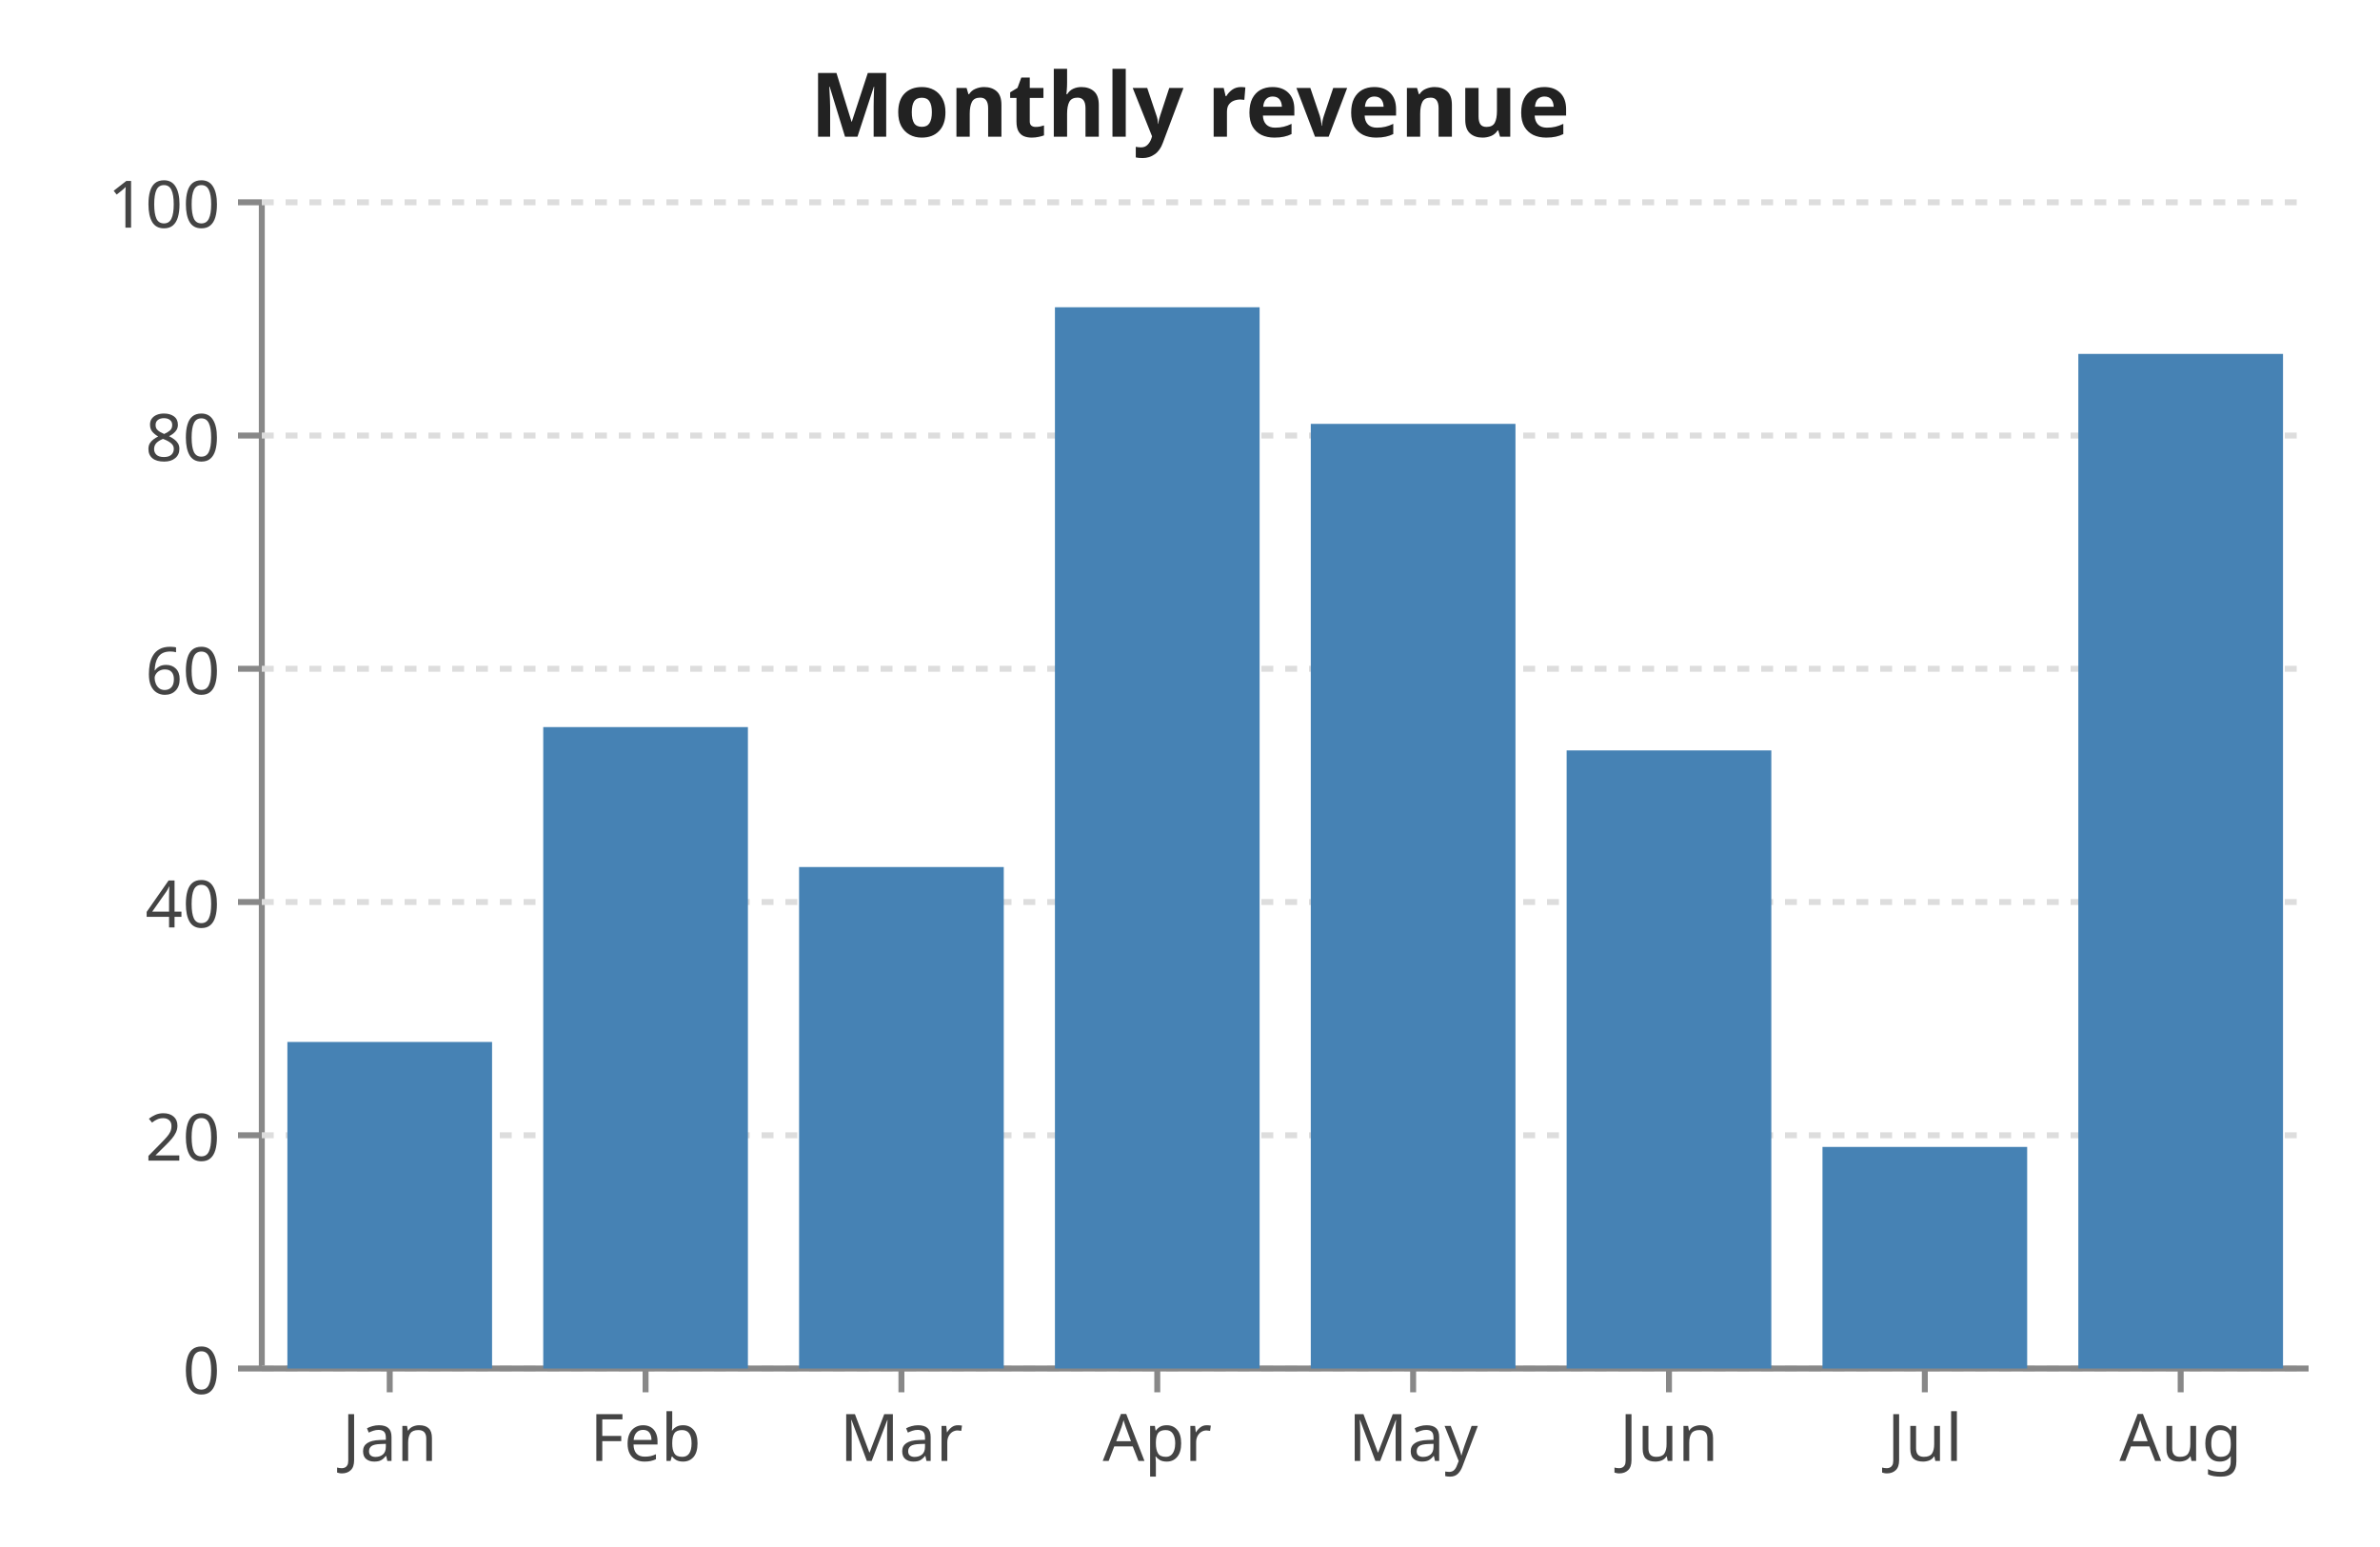
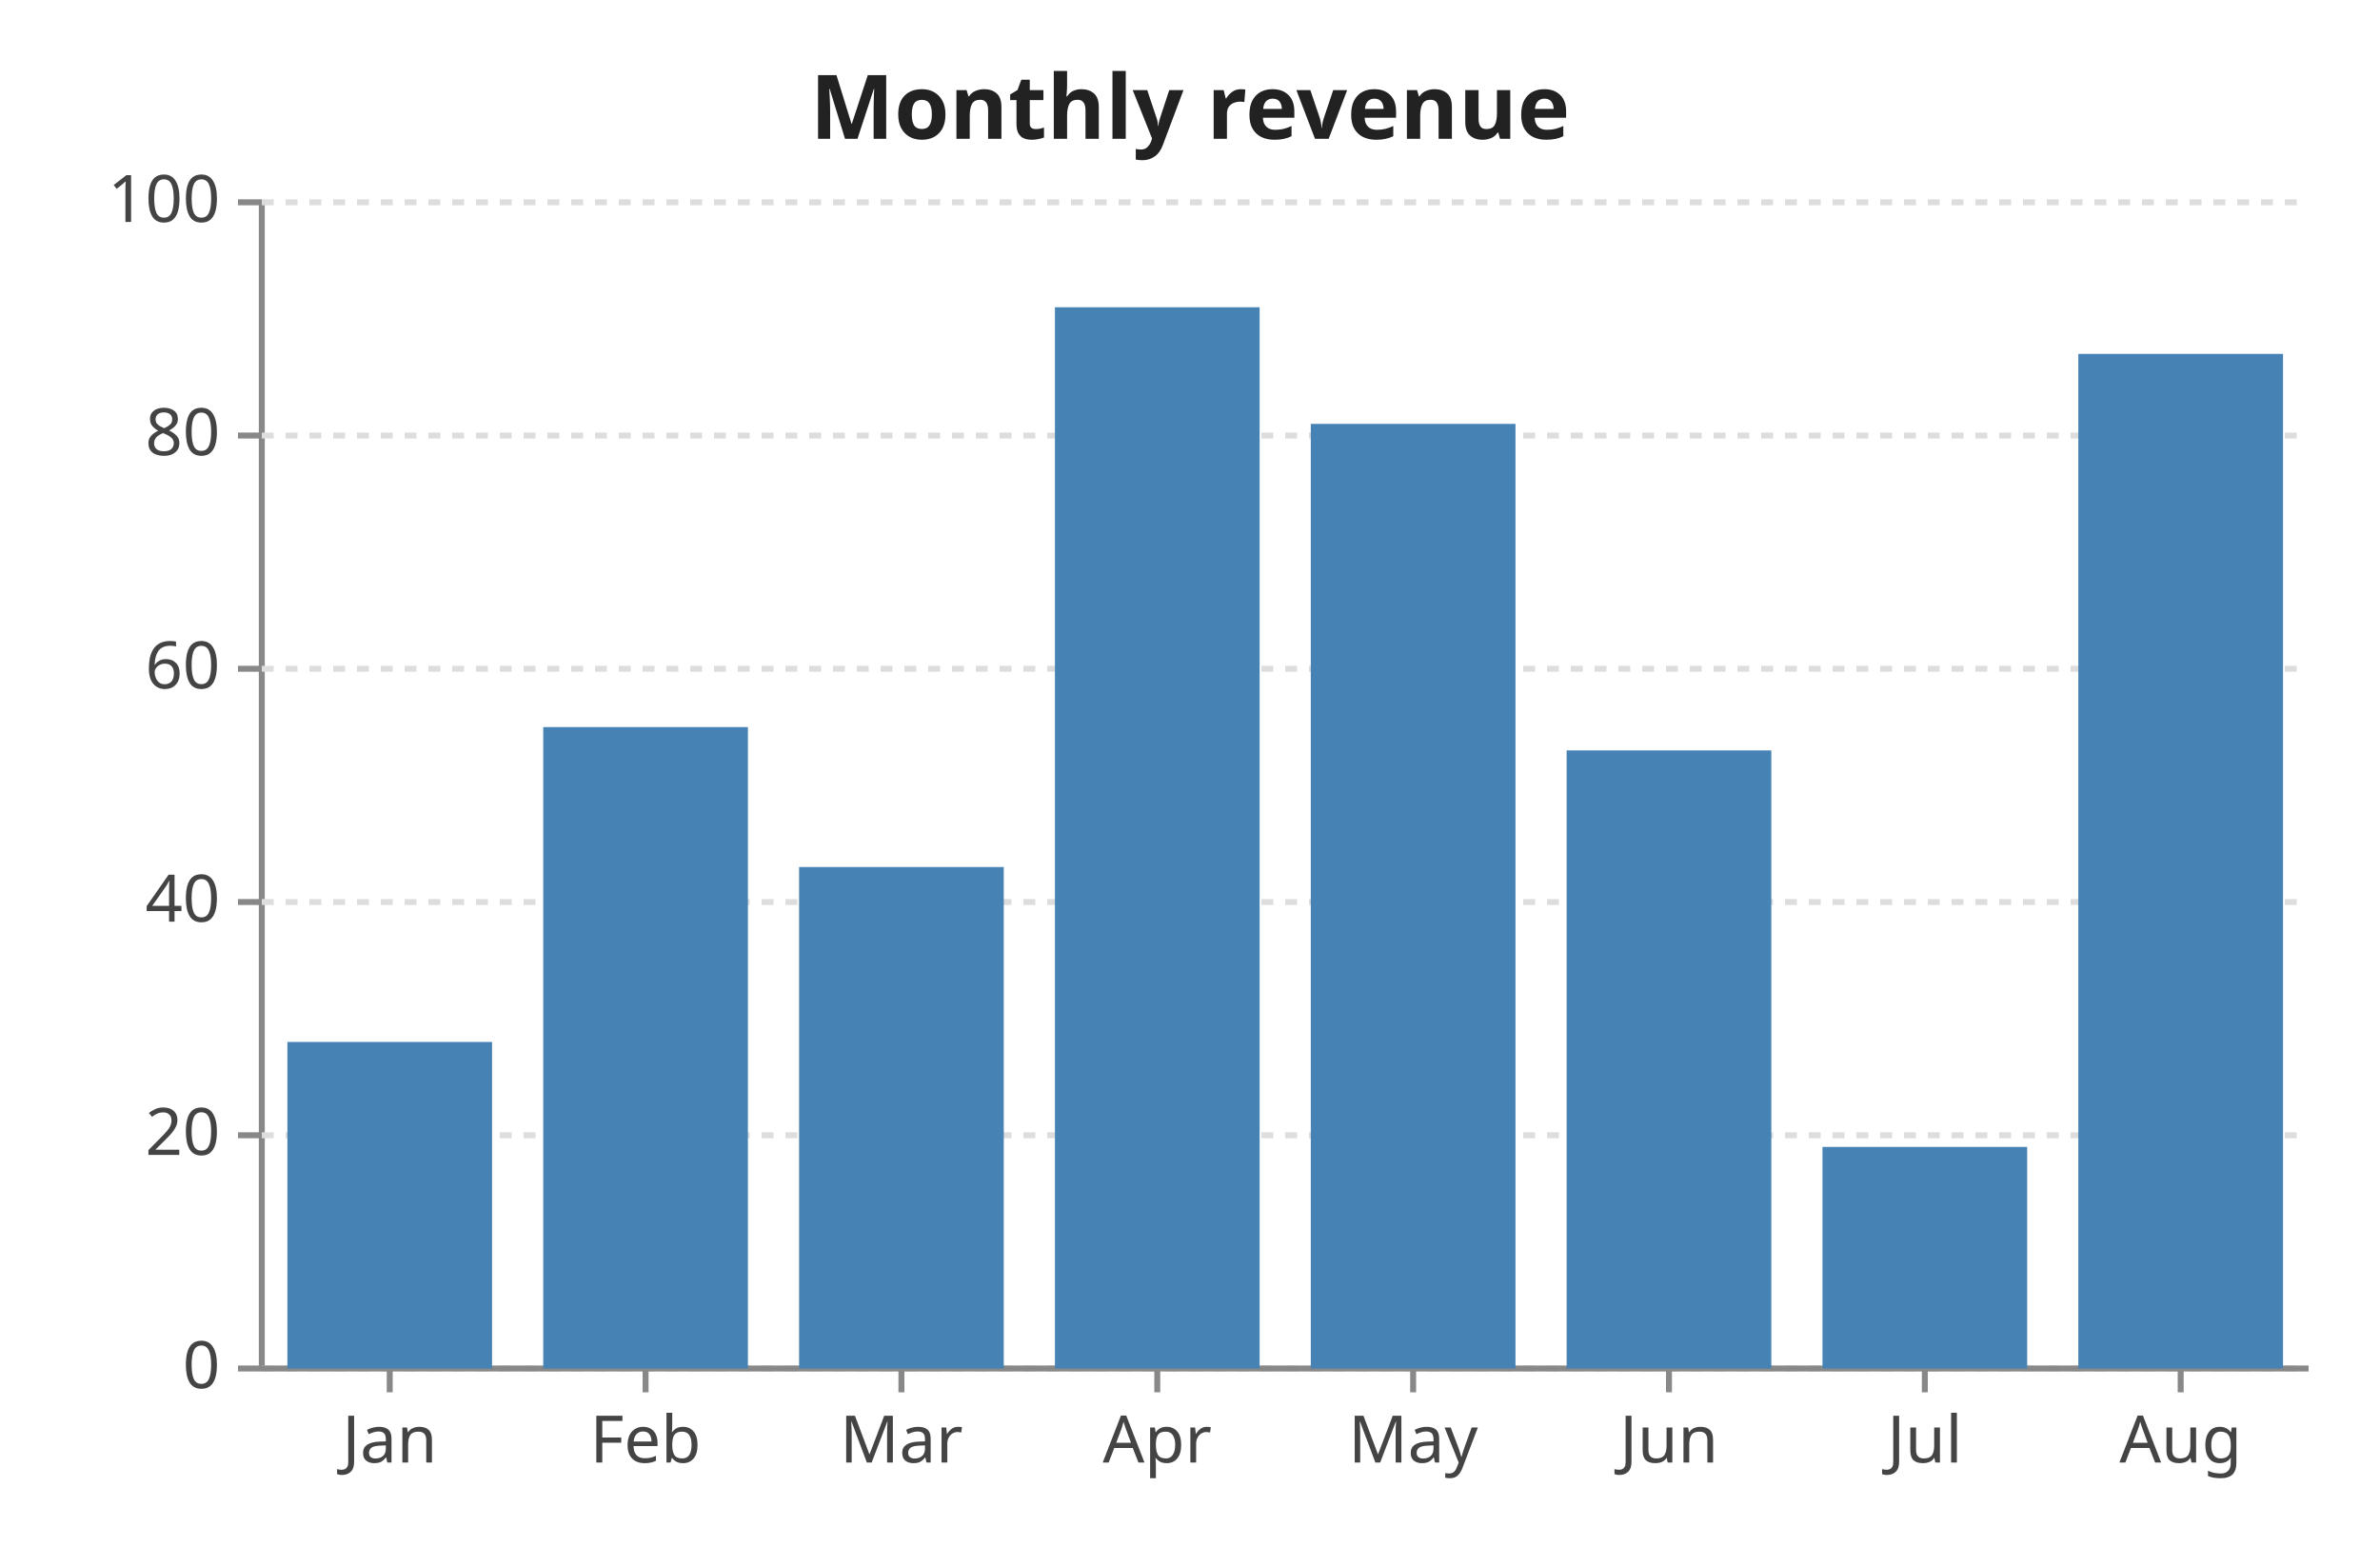
<svg xmlns="http://www.w3.org/2000/svg" version="1.1" width="400" height="260" viewBox="0 0 400 260">
  <defs>
    <clipPath id="vc0">
      <rect x="0" y="0" width="400" height="260" />
    </clipPath>
  </defs>
  <rect x="0" y="0" width="400" height="260" fill="#ffffff" />
  <g clip-path="url(#vc0)">
-     <text x="200" y="11.333" font-family="sans-serif" font-size="15" font-weight="600" text-anchor="middle" dominant-baseline="text-before-edge" fill="#222222" role="heading" aria-label="Monthly revenue">Monthly revenue</text>
+     <text x="200" y="23.333" font-family="sans-serif" font-size="15" font-weight="600" text-anchor="middle" fill="#222222" role="heading" aria-label="Monthly revenue">Monthly revenue</text>
    <g>
      <line x1="44" y1="34" x2="44" y2="230" stroke="#888888" />
      <line x1="44" y1="230" x2="388" y2="230" stroke="#dddddd" stroke-dasharray="2,2" />
      <line x1="40" y1="230" x2="44" y2="230" stroke="#888888" />
-       <text x="37" y="230" font-family="sans-serif" font-size="11" text-anchor="end" dominant-baseline="central" fill="#444444">0</text>
+       <text x="37" y="233.3" font-family="sans-serif" font-size="11" text-anchor="end" fill="#444444">0</text>
      <line x1="44" y1="190.8" x2="388" y2="190.8" stroke="#dddddd" stroke-dasharray="2,2" />
      <line x1="40" y1="190.8" x2="44" y2="190.8" stroke="#888888" />
-       <text x="37" y="190.8" font-family="sans-serif" font-size="11" text-anchor="end" dominant-baseline="central" fill="#444444">20</text>
+       <text x="37" y="194.1" font-family="sans-serif" font-size="11" text-anchor="end" fill="#444444">20</text>
      <line x1="44" y1="151.6" x2="388" y2="151.6" stroke="#dddddd" stroke-dasharray="2,2" />
      <line x1="40" y1="151.6" x2="44" y2="151.6" stroke="#888888" />
-       <text x="37" y="151.6" font-family="sans-serif" font-size="11" text-anchor="end" dominant-baseline="central" fill="#444444">40</text>
+       <text x="37" y="154.9" font-family="sans-serif" font-size="11" text-anchor="end" fill="#444444">40</text>
      <line x1="44" y1="112.4" x2="388" y2="112.4" stroke="#dddddd" stroke-dasharray="2,2" />
      <line x1="40" y1="112.4" x2="44" y2="112.4" stroke="#888888" />
-       <text x="37" y="112.4" font-family="sans-serif" font-size="11" text-anchor="end" dominant-baseline="central" fill="#444444">60</text>
+       <text x="37" y="115.7" font-family="sans-serif" font-size="11" text-anchor="end" fill="#444444">60</text>
      <line x1="44" y1="73.2" x2="388" y2="73.2" stroke="#dddddd" stroke-dasharray="2,2" />
      <line x1="40" y1="73.2" x2="44" y2="73.2" stroke="#888888" />
-       <text x="37" y="73.2" font-family="sans-serif" font-size="11" text-anchor="end" dominant-baseline="central" fill="#444444">80</text>
+       <text x="37" y="76.5" font-family="sans-serif" font-size="11" text-anchor="end" fill="#444444">80</text>
      <line x1="44" y1="34" x2="388" y2="34" stroke="#dddddd" stroke-dasharray="2,2" />
      <line x1="40" y1="34" x2="44" y2="34" stroke="#888888" />
-       <text x="37" y="34" font-family="sans-serif" font-size="11" text-anchor="end" dominant-baseline="central" fill="#444444">100</text>
+       <text x="37" y="37.3" font-family="sans-serif" font-size="11" text-anchor="end" fill="#444444">100</text>
    </g>
    <g>
      <line x1="44" y1="230" x2="388" y2="230" stroke="#888888" />
      <line x1="65.5" y1="230" x2="65.5" y2="234" stroke="#888888" />
-       <text x="65.5" y="237" font-family="sans-serif" font-size="11" text-anchor="middle" dominant-baseline="text-before-edge" fill="#444444">Jan</text>
+       <text x="65.5" y="245.8" font-family="sans-serif" font-size="11" text-anchor="middle" fill="#444444">Jan</text>
      <line x1="108.5" y1="230" x2="108.5" y2="234" stroke="#888888" />
-       <text x="108.5" y="237" font-family="sans-serif" font-size="11" text-anchor="middle" dominant-baseline="text-before-edge" fill="#444444">Feb</text>
+       <text x="108.5" y="245.8" font-family="sans-serif" font-size="11" text-anchor="middle" fill="#444444">Feb</text>
      <line x1="151.5" y1="230" x2="151.5" y2="234" stroke="#888888" />
-       <text x="151.5" y="237" font-family="sans-serif" font-size="11" text-anchor="middle" dominant-baseline="text-before-edge" fill="#444444">Mar</text>
+       <text x="151.5" y="245.8" font-family="sans-serif" font-size="11" text-anchor="middle" fill="#444444">Mar</text>
      <line x1="194.5" y1="230" x2="194.5" y2="234" stroke="#888888" />
-       <text x="194.5" y="237" font-family="sans-serif" font-size="11" text-anchor="middle" dominant-baseline="text-before-edge" fill="#444444">Apr</text>
+       <text x="194.5" y="245.8" font-family="sans-serif" font-size="11" text-anchor="middle" fill="#444444">Apr</text>
      <line x1="237.5" y1="230" x2="237.5" y2="234" stroke="#888888" />
-       <text x="237.5" y="237" font-family="sans-serif" font-size="11" text-anchor="middle" dominant-baseline="text-before-edge" fill="#444444">May</text>
+       <text x="237.5" y="245.8" font-family="sans-serif" font-size="11" text-anchor="middle" fill="#444444">May</text>
      <line x1="280.5" y1="230" x2="280.5" y2="234" stroke="#888888" />
-       <text x="280.5" y="237" font-family="sans-serif" font-size="11" text-anchor="middle" dominant-baseline="text-before-edge" fill="#444444">Jun</text>
+       <text x="280.5" y="245.8" font-family="sans-serif" font-size="11" text-anchor="middle" fill="#444444">Jun</text>
      <line x1="323.5" y1="230" x2="323.5" y2="234" stroke="#888888" />
-       <text x="323.5" y="237" font-family="sans-serif" font-size="11" text-anchor="middle" dominant-baseline="text-before-edge" fill="#444444">Jul</text>
+       <text x="323.5" y="245.8" font-family="sans-serif" font-size="11" text-anchor="middle" fill="#444444">Jul</text>
      <line x1="366.5" y1="230" x2="366.5" y2="234" stroke="#888888" />
-       <text x="366.5" y="237" font-family="sans-serif" font-size="11" text-anchor="middle" dominant-baseline="text-before-edge" fill="#444444">Aug</text>
+       <text x="366.5" y="245.8" font-family="sans-serif" font-size="11" text-anchor="middle" fill="#444444">Aug</text>
    </g>
    <rect x="48.3" y="175.12" width="34.4" height="54.88" fill="#4682b4" role="graphics-symbol" aria-label="Jan: 28" />
    <rect x="91.3" y="122.2" width="34.4" height="107.8" fill="#4682b4" role="graphics-symbol" aria-label="Feb: 55" />
    <rect x="134.3" y="145.72" width="34.4" height="84.28" fill="#4682b4" role="graphics-symbol" aria-label="Mar: 43" />
    <rect x="177.3" y="51.64" width="34.4" height="178.36" fill="#4682b4" role="graphics-symbol" aria-label="Apr: 91" />
    <rect x="220.3" y="71.24" width="34.4" height="158.76" fill="#4682b4" role="graphics-symbol" aria-label="May: 81" />
    <rect x="263.3" y="126.12" width="34.4" height="103.88" fill="#4682b4" role="graphics-symbol" aria-label="Jun: 53" />
    <rect x="306.3" y="192.76" width="34.4" height="37.24" fill="#4682b4" role="graphics-symbol" aria-label="Jul: 19" />
    <rect x="349.3" y="59.48" width="34.4" height="170.52" fill="#4682b4" role="graphics-symbol" aria-label="Aug: 87" />
  </g>
</svg>
